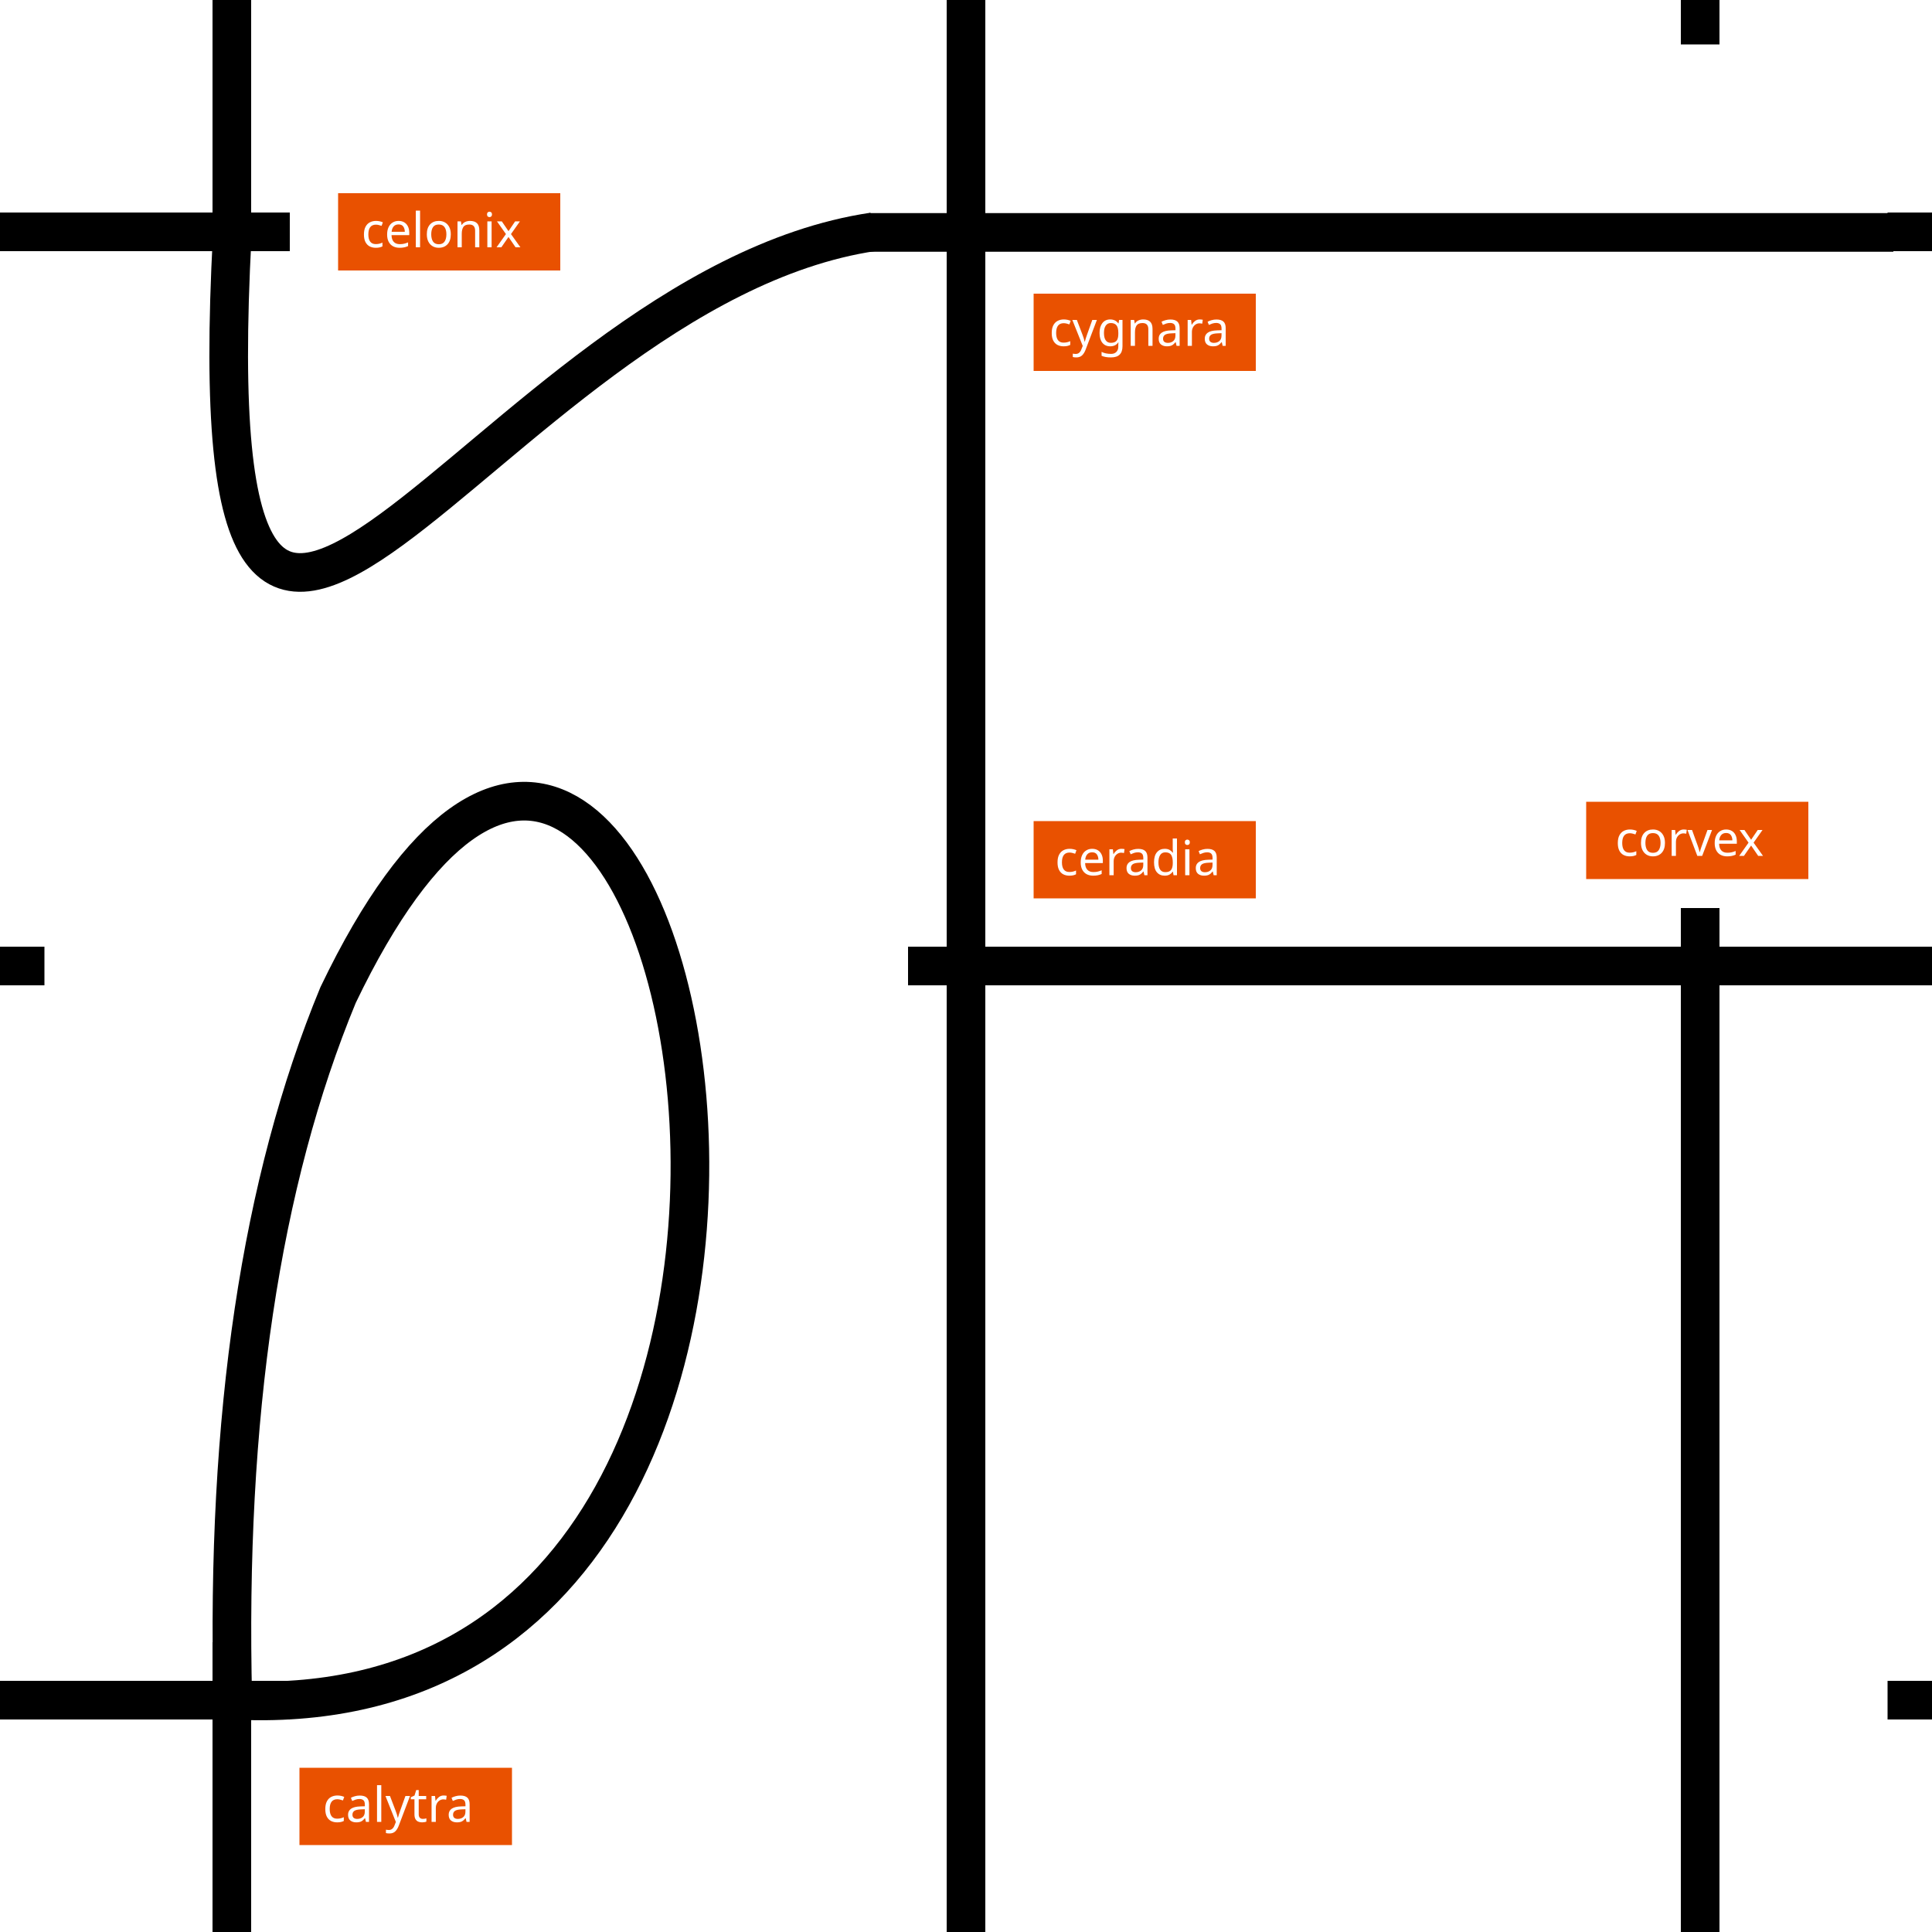
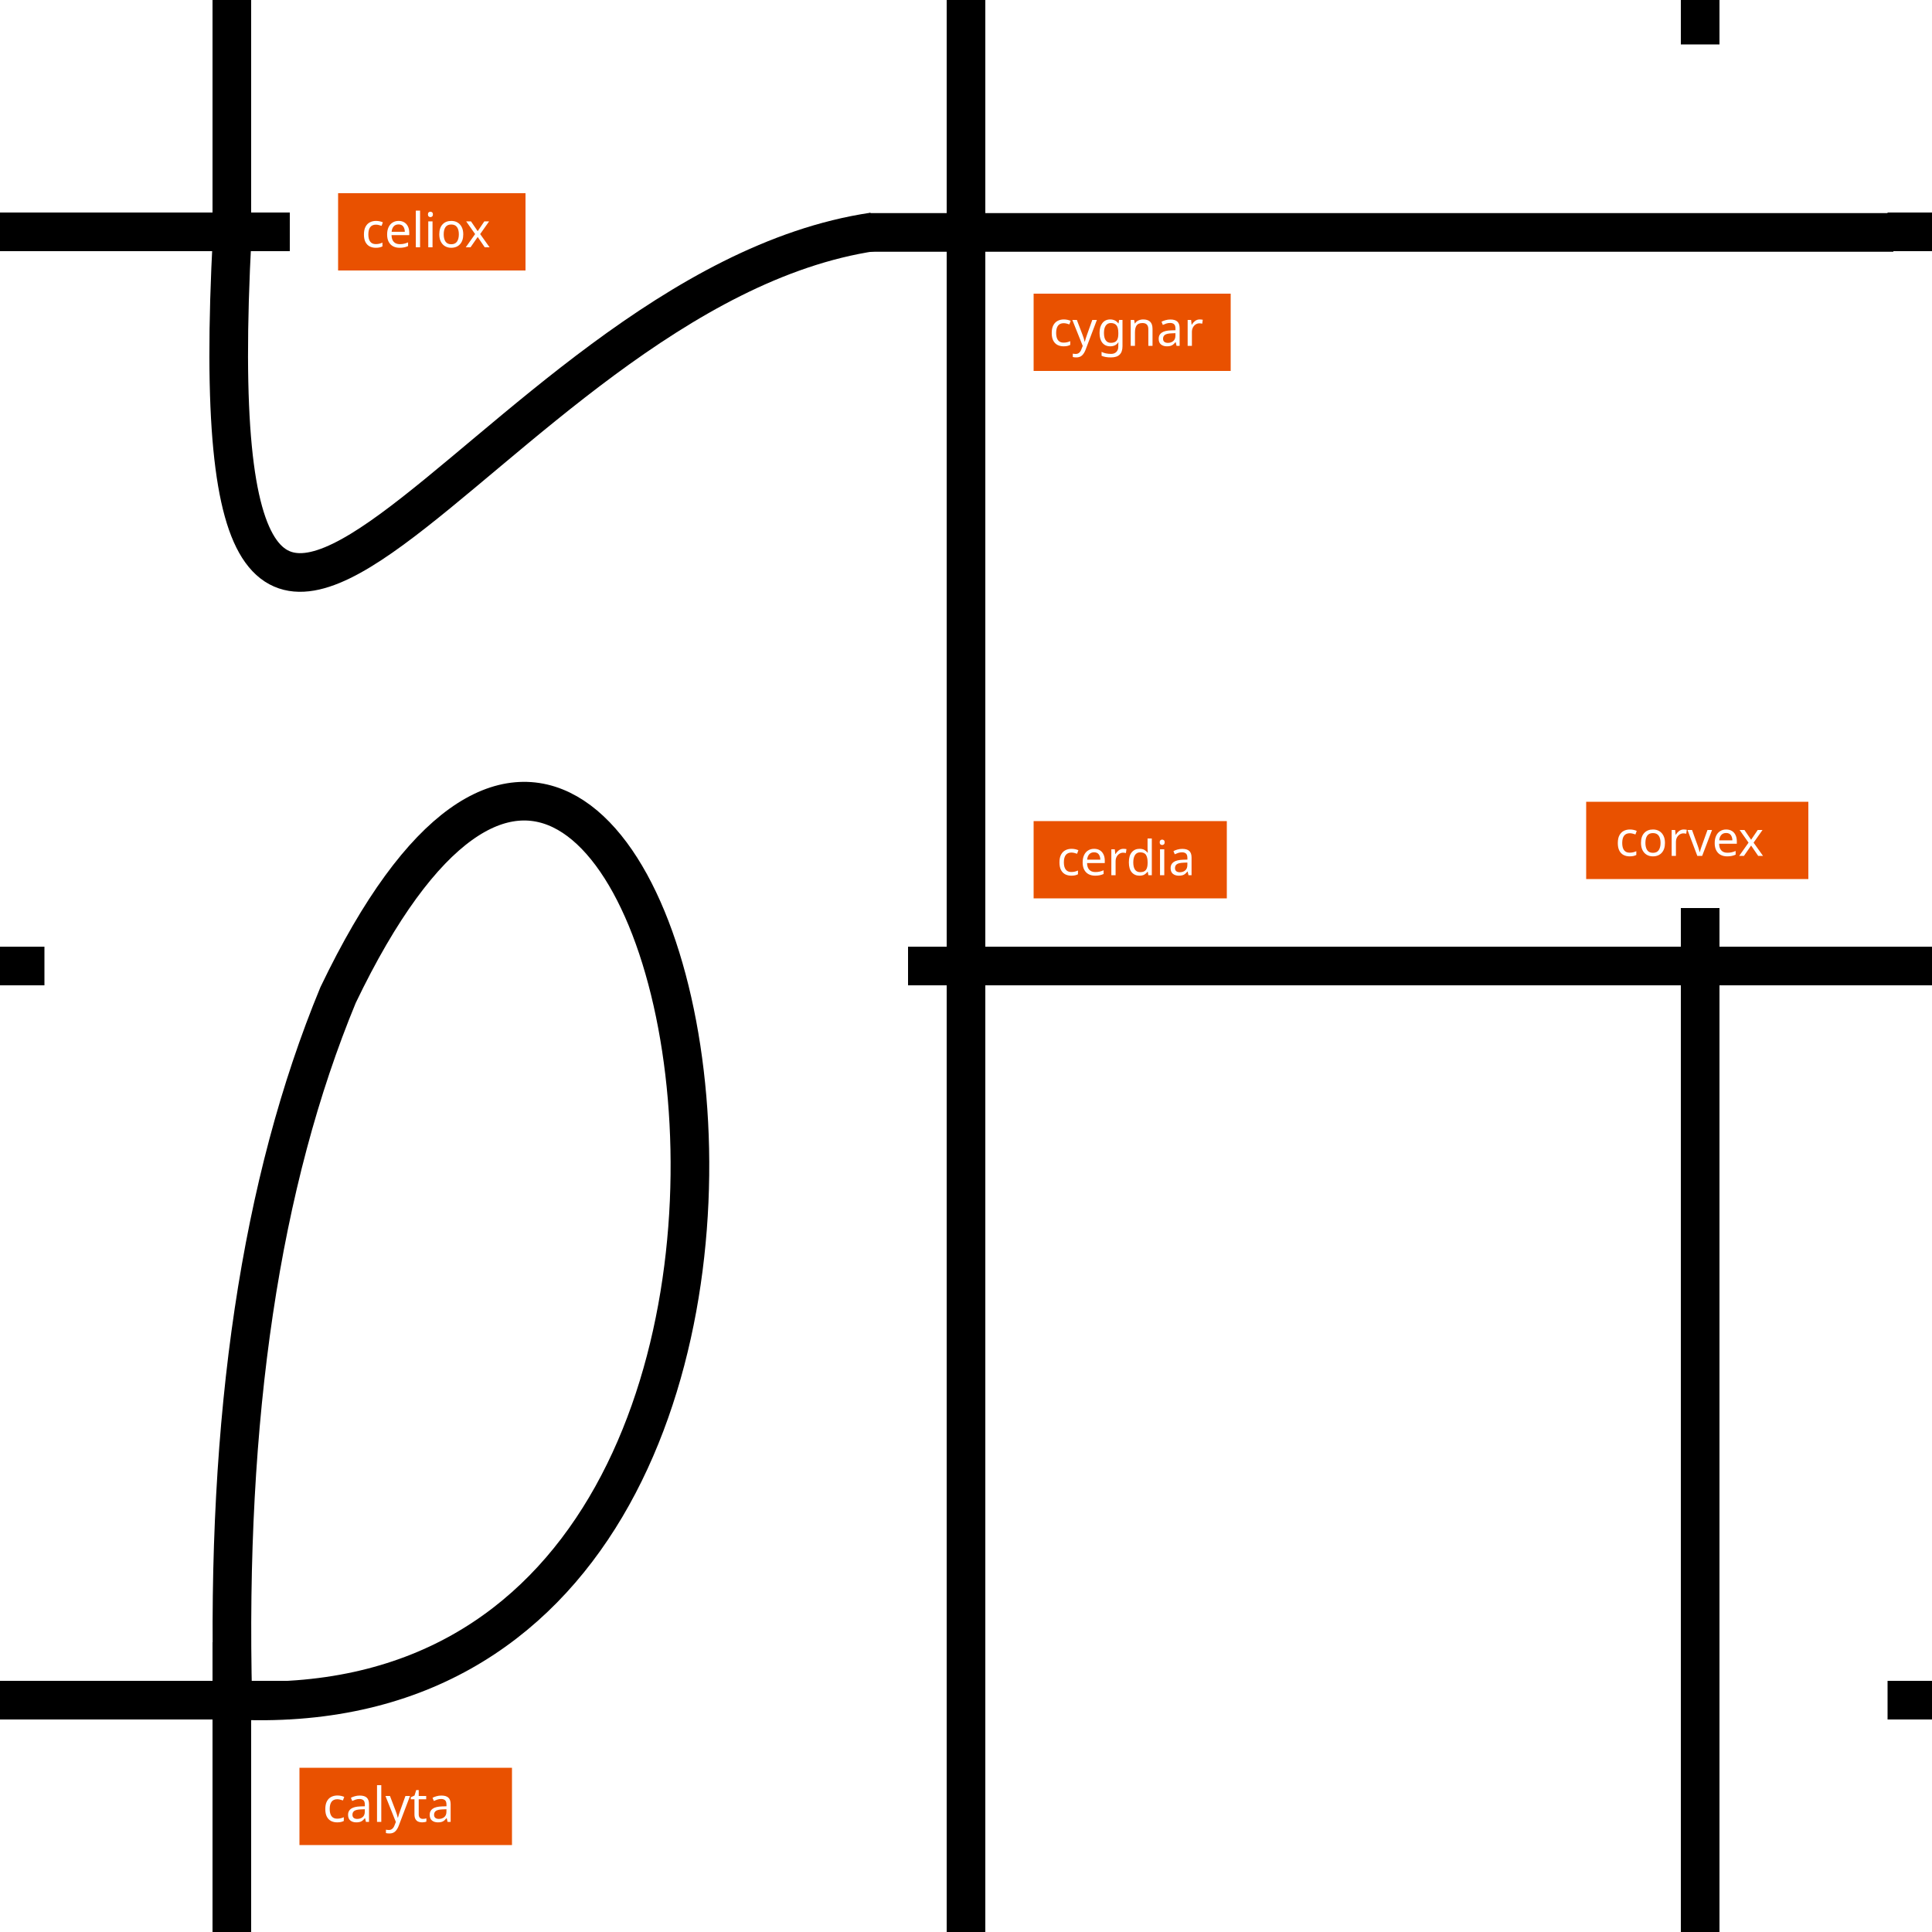
<svg xmlns="http://www.w3.org/2000/svg" width="1000" height="1000">
  <defs>
    <g id="h_joints">
      <rect x="0" y="110" width="23" height="20" fill="black" />
      <rect x="0" y="490" width="23" height="20" fill="black" />
      <rect x="0" y="870" width="23" height="20" fill="black" />
    </g>
    <g id="v_joints">
      <rect x="110" y="0" width="20" height="23" fill="black" />
      <rect x="490" y="0" width="20" height="23" fill="black" />
      <rect x="870" y="0" width="20" height="23" fill="black" />
    </g>
    <g id="base-tile">
      <rect x="0" y="0" width="1000" height="1000" fill="white" />
      <use href="#h_joints" x="0" y="0" />
      <use href="#h_joints" x="977" y="0" />
      <use href="#v_joints" x="0" y="0" />
      <use href="#v_joints" x="0" y="977" />
    </g>
  </defs>
  <use href="#base-tile" x="0" y="0" />
  <rect x="490" y="0" width="20" height="1000"> </rect>
  <rect x="0" y="870" width="150" height="20"> </rect>
  <rect x="110" y="850" width="20" height="130"> </rect>
  <rect x="110" y="0" width="20" height="130"> </rect>
  <rect x="0" y="110" width="150" height="20"> </rect>
  <rect x="450" y="110.3" width="530" height="20"> </rect>
  <rect x="870" y="470" width="20" height="510"> </rect>
  <rect x="470" y="490" width="510" height="20"> </rect>
  <path d="M120,880 C500,900 350,150 175, 515 Q 115 660 120.5 880" stroke="black" fill="transparent" stroke-width="20" />
  <path d="M120.2 122 C 100,500 250,150 452, 120" stroke="black" fill="transparent" stroke-width="20" />
  <rect x="155" y="915" width="110" height="40" fill="#e95100" />
-   <text x="167" y="943" font-family="Verdana" font-size="25" fill="#ffffff">calytra</text>
+   <text x="167" y="943" font-family="Verdana" font-size="25" fill="#ffffff">calyta</text>
  <rect x="821" y="415" width="115" height="40" fill="#e95100" />
  <text x="836" y="443" font-family="Verdana" font-size="25" fill="#ffffff">corvex</text>
-   <rect x="535" y="152" width="115" height="40" fill="#e95100" />
-   <text x="543" y="179" font-family="Verdana" font-size="25" fill="#ffffff">cygnara</text>
-   <rect x="535" y="425" width="115" height="40" fill="#e95100" />
-   <text x="546" y="453" font-family="Verdana" font-size="25" fill="#ffffff">ceradia</text>
-   <rect x="175" y="100" width="115" height="40" fill="#e95100" />
-   <text x="187" y="128" font-family="Verdana" font-size="25" fill="#ffffff">celonix</text>
+   <rect x="535" y="152" width="102" height="40" fill="#e95100" />
+   <text x="543" y="179" font-family="Verdana" font-size="25" fill="#ffffff">cygnar</text>
+   <rect x="535" y="425" width="100" height="40" fill="#e95100" />
+   <text x="547" y="453" font-family="Verdana" font-size="25" fill="#ffffff">cerdia</text>
+   <rect x="175" y="100" width="97" height="40" fill="#e95100" />
+   <text x="187" y="128" font-family="Verdana" font-size="25" fill="#ffffff">celiox</text>
</svg>
